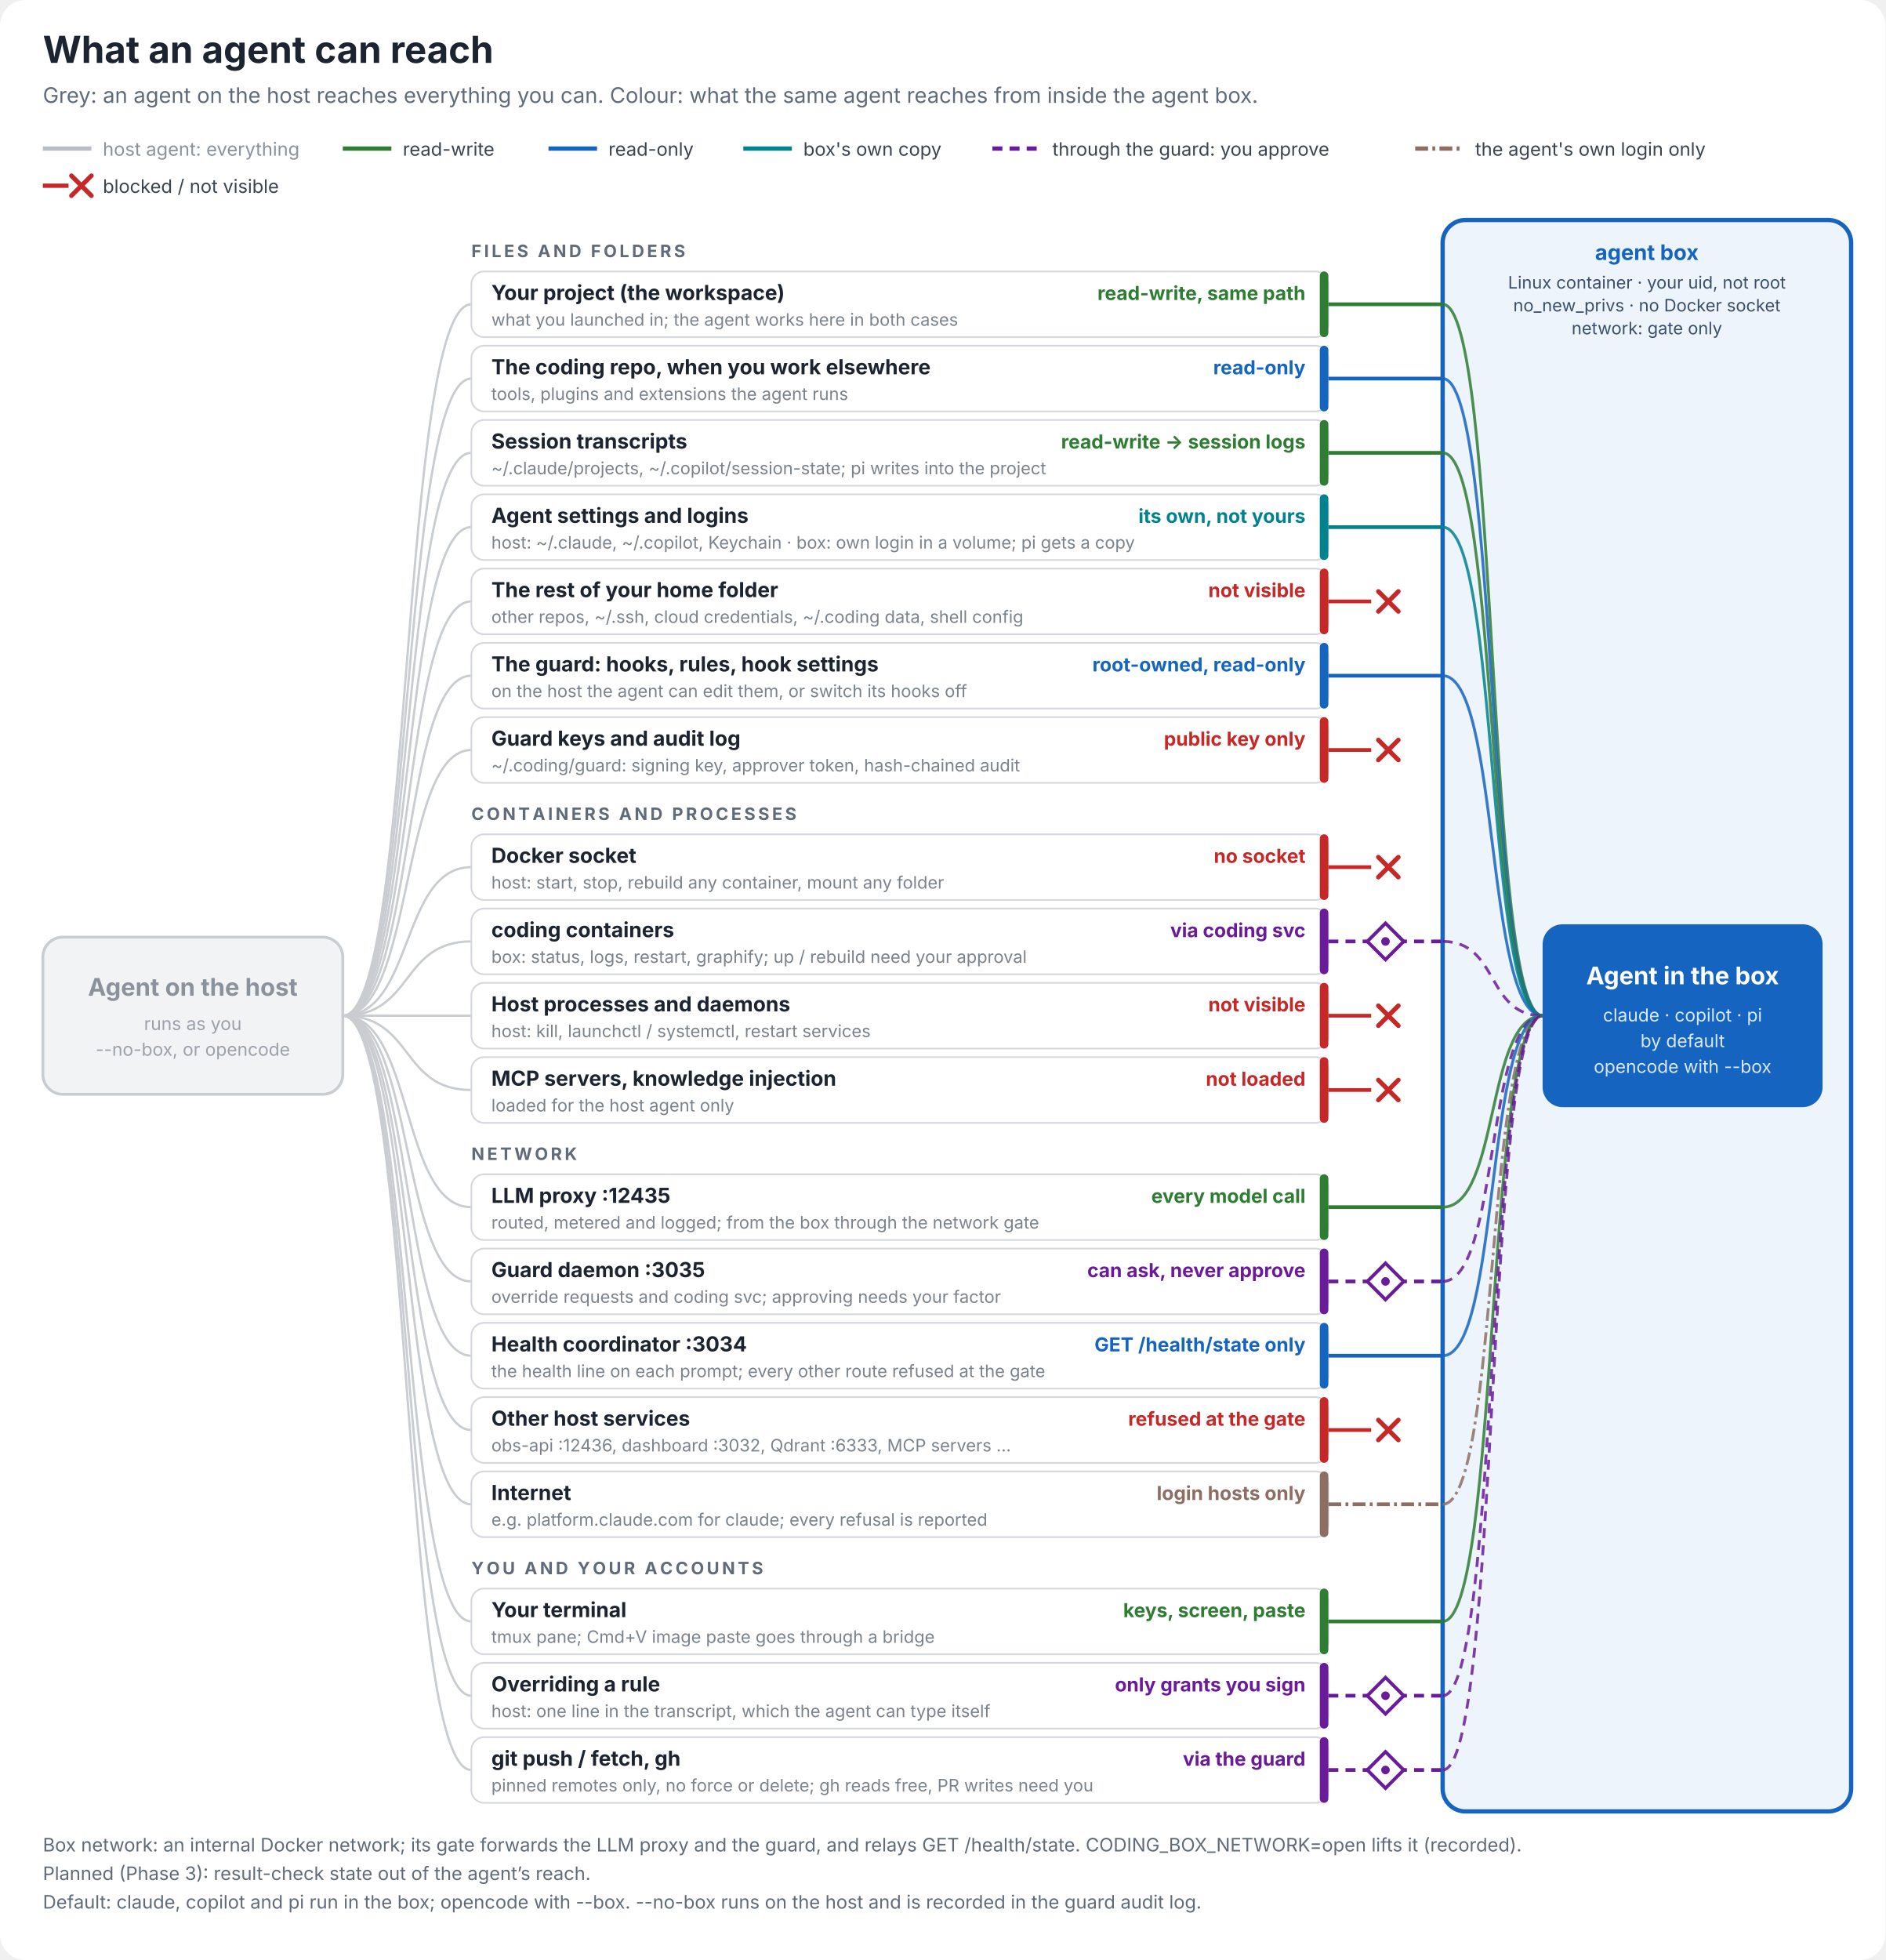
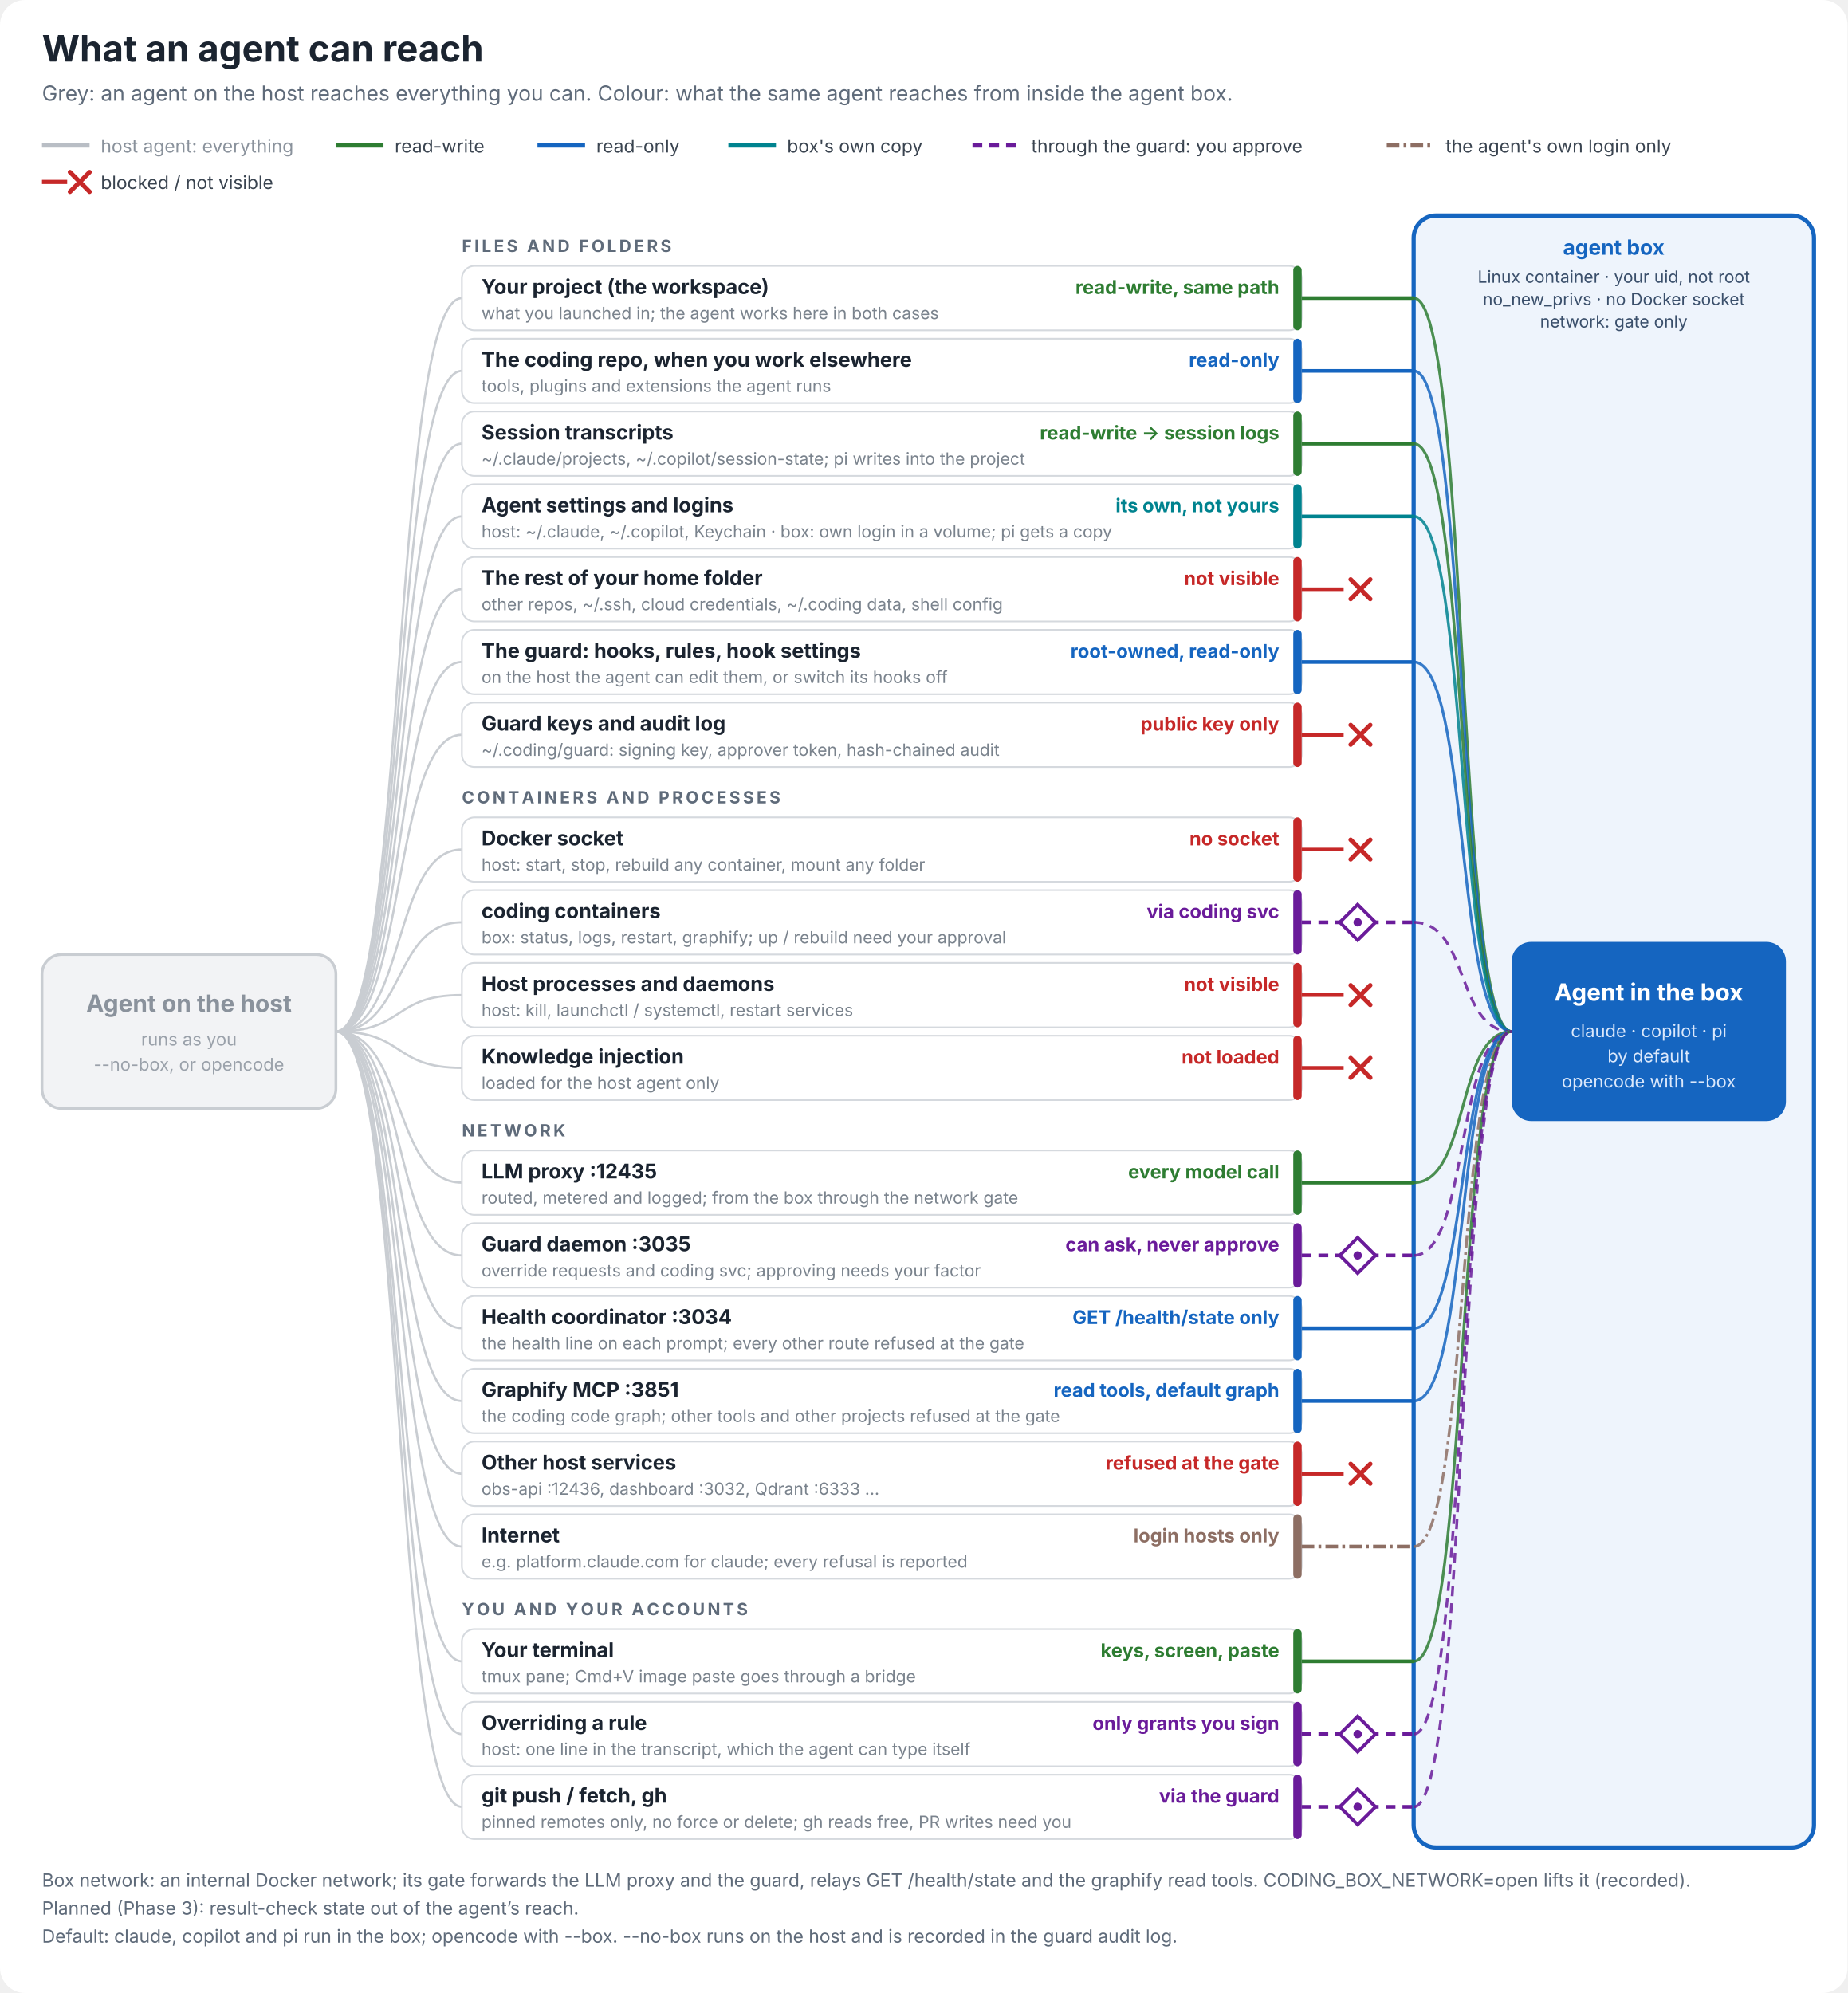
- <svg xmlns="http://www.w3.org/2000/svg" viewBox="0 0 1320 1372" width="1320" height="1372" font-family="Inter, -apple-system, 'Segoe UI', Helvetica, Arial, sans-serif" role="img" aria-labelledby="t d">
-   <rect x="0" y="0" width="1320" height="1372" rx="18" fill="#ffffff" />
+ <svg xmlns="http://www.w3.org/2000/svg" viewBox="0 0 1320 1424" width="1320" height="1424" font-family="Inter, -apple-system, 'Segoe UI', Helvetica, Arial, sans-serif" role="img" aria-labelledby="t d">
+   <rect x="0" y="0" width="1320" height="1424" rx="18" fill="#ffffff" />
  <text x="330" y="180" font-size="12" font-weight="700" fill="#5f6b7a">F I L E S   A N D   F O L D E R S</text>
  <text x="330" y="574" font-size="12" font-weight="700" fill="#5f6b7a">C O N T A I N E R S   A N D   P R O C E S S E S</text>
  <text x="330" y="812" font-size="12" font-weight="700" fill="#5f6b7a">N E T W O R K</text>
-   <text x="330" y="1102" font-size="12" font-weight="700" fill="#5f6b7a">Y O U   A N D   Y O U R   A C C O U N T S</text>
+   <text x="330" y="1154" font-size="12" font-weight="700" fill="#5f6b7a">Y O U   A N D   Y O U R   A C C O U N T S</text>
  <text x="30" y="44" font-size="26" font-weight="700" fill="#1b2430">What an agent can reach</text>
  <text x="30" y="72" font-size="15" fill="#5f6b7a">Grey: an agent on the host reaches everything you can. Colour: what the same agent reaches from inside the agent box.</text>
  <line x1="30" y1="104" x2="64" y2="104" stroke="#b9bec5" stroke-width="3" />
  <text x="72" y="109" font-size="13" fill="#8a929c">host agent: everything</text>
  <line x1="240" y1="104" x2="274" y2="104" stroke="#2e7d32" stroke-width="3" />
  <text x="282" y="109" font-size="13" fill="#3a4450">read-write</text>
  <line x1="384" y1="104" x2="418" y2="104" stroke="#1565c0" stroke-width="3" />
  <text x="426" y="109" font-size="13" fill="#3a4450">read-only</text>
  <line x1="520.4" y1="104" x2="554.4" y2="104" stroke="#00838f" stroke-width="3" />
  <text x="562.4" y="109" font-size="13" fill="#3a4450">box's own copy</text>
  <line x1="694.8" y1="104" x2="728.8" y2="104" stroke="#6a1b9a" stroke-width="3" stroke-dasharray="7 5" />
  <text x="736.8" y="109" font-size="13" fill="#3a4450">through the guard: you approve</text>
  <line x1="990.8" y1="104" x2="1024.8" y2="104" stroke="#8d6e63" stroke-width="3" stroke-dasharray="9 3 2 3" />
  <text x="1032.8" y="109" font-size="13" fill="#3a4450">the agent's own login only</text>
  <line x1="30" y1="130" x2="48" y2="130" stroke="#c62828" stroke-width="3" />
  <g stroke="#c62828" stroke-width="3.2" stroke-linecap="round">
    <line x1="50" y1="123" x2="64" y2="137" />
    <line x1="50" y1="137" x2="64" y2="123" />
  </g>
  <text x="72" y="135" font-size="13" fill="#3a4450">blocked / not visible</text>
-   <path d="M 240 711 C 290 711, 280 213, 330 213" fill="none" stroke="#c9cdd2" stroke-width="1.6" />
-   <path d="M 240 711 C 290 711, 280 265, 330 265" fill="none" stroke="#c9cdd2" stroke-width="1.6" />
-   <path d="M 240 711 C 290 711, 280 317, 330 317" fill="none" stroke="#c9cdd2" stroke-width="1.6" />
-   <path d="M 240 711 C 290 711, 280 369, 330 369" fill="none" stroke="#c9cdd2" stroke-width="1.6" />
-   <path d="M 240 711 C 290 711, 280 421, 330 421" fill="none" stroke="#c9cdd2" stroke-width="1.6" />
-   <path d="M 240 711 C 290 711, 280 473, 330 473" fill="none" stroke="#c9cdd2" stroke-width="1.6" />
-   <path d="M 240 711 C 290 711, 280 525, 330 525" fill="none" stroke="#c9cdd2" stroke-width="1.6" />
-   <path d="M 240 711 C 290 711, 280 607, 330 607" fill="none" stroke="#c9cdd2" stroke-width="1.6" />
-   <path d="M 240 711 C 290 711, 280 659, 330 659" fill="none" stroke="#c9cdd2" stroke-width="1.6" />
-   <path d="M 240 711 C 290 711, 280 711, 330 711" fill="none" stroke="#c9cdd2" stroke-width="1.6" />
-   <path d="M 240 711 C 290 711, 280 763, 330 763" fill="none" stroke="#c9cdd2" stroke-width="1.6" />
-   <path d="M 240 711 C 290 711, 280 845, 330 845" fill="none" stroke="#c9cdd2" stroke-width="1.6" />
-   <path d="M 240 711 C 290 711, 280 897, 330 897" fill="none" stroke="#c9cdd2" stroke-width="1.6" />
-   <path d="M 240 711 C 290 711, 280 949, 330 949" fill="none" stroke="#c9cdd2" stroke-width="1.6" />
-   <path d="M 240 711 C 290 711, 280 1001, 330 1001" fill="none" stroke="#c9cdd2" stroke-width="1.6" />
-   <path d="M 240 711 C 290 711, 280 1053, 330 1053" fill="none" stroke="#c9cdd2" stroke-width="1.6" />
-   <path d="M 240 711 C 290 711, 280 1135, 330 1135" fill="none" stroke="#c9cdd2" stroke-width="1.6" />
-   <path d="M 240 711 C 290 711, 280 1187, 330 1187" fill="none" stroke="#c9cdd2" stroke-width="1.6" />
-   <path d="M 240 711 C 290 711, 280 1239, 330 1239" fill="none" stroke="#c9cdd2" stroke-width="1.6" />
-   <rect x="30" y="656" width="210" height="110" rx="14" fill="#f2f3f5" stroke="#c9cdd2" stroke-width="2" />
-   <text x="135" y="697" text-anchor="middle" font-size="17" font-weight="700" fill="#8a929c">Agent on the host</text>
-   <text x="135" y="721" text-anchor="middle" font-size="12.5" fill="#9aa1aa">runs as you</text>
-   <text x="135" y="739" text-anchor="middle" font-size="12.5" fill="#9aa1aa">--no-box, or opencode</text>
-   <rect x="1010" y="154" width="286" height="1114" rx="16" fill="#eef4fc" stroke="#1565c0" stroke-width="3" />
+   <path d="M 240 737 C 290 737, 280 213, 330 213" fill="none" stroke="#c9cdd2" stroke-width="1.6" />
+   <path d="M 240 737 C 290 737, 280 265, 330 265" fill="none" stroke="#c9cdd2" stroke-width="1.6" />
+   <path d="M 240 737 C 290 737, 280 317, 330 317" fill="none" stroke="#c9cdd2" stroke-width="1.6" />
+   <path d="M 240 737 C 290 737, 280 369, 330 369" fill="none" stroke="#c9cdd2" stroke-width="1.6" />
+   <path d="M 240 737 C 290 737, 280 421, 330 421" fill="none" stroke="#c9cdd2" stroke-width="1.6" />
+   <path d="M 240 737 C 290 737, 280 473, 330 473" fill="none" stroke="#c9cdd2" stroke-width="1.6" />
+   <path d="M 240 737 C 290 737, 280 525, 330 525" fill="none" stroke="#c9cdd2" stroke-width="1.6" />
+   <path d="M 240 737 C 290 737, 280 607, 330 607" fill="none" stroke="#c9cdd2" stroke-width="1.6" />
+   <path d="M 240 737 C 290 737, 280 659, 330 659" fill="none" stroke="#c9cdd2" stroke-width="1.6" />
+   <path d="M 240 737 C 290 737, 280 711, 330 711" fill="none" stroke="#c9cdd2" stroke-width="1.6" />
+   <path d="M 240 737 C 290 737, 280 763, 330 763" fill="none" stroke="#c9cdd2" stroke-width="1.6" />
+   <path d="M 240 737 C 290 737, 280 845, 330 845" fill="none" stroke="#c9cdd2" stroke-width="1.6" />
+   <path d="M 240 737 C 290 737, 280 897, 330 897" fill="none" stroke="#c9cdd2" stroke-width="1.6" />
+   <path d="M 240 737 C 290 737, 280 949, 330 949" fill="none" stroke="#c9cdd2" stroke-width="1.6" />
+   <path d="M 240 737 C 290 737, 280 1001, 330 1001" fill="none" stroke="#c9cdd2" stroke-width="1.6" />
+   <path d="M 240 737 C 290 737, 280 1053, 330 1053" fill="none" stroke="#c9cdd2" stroke-width="1.6" />
+   <path d="M 240 737 C 290 737, 280 1105, 330 1105" fill="none" stroke="#c9cdd2" stroke-width="1.6" />
+   <path d="M 240 737 C 290 737, 280 1187, 330 1187" fill="none" stroke="#c9cdd2" stroke-width="1.6" />
+   <path d="M 240 737 C 290 737, 280 1239, 330 1239" fill="none" stroke="#c9cdd2" stroke-width="1.6" />
+   <path d="M 240 737 C 290 737, 280 1291, 330 1291" fill="none" stroke="#c9cdd2" stroke-width="1.6" />
+   <rect x="30" y="682" width="210" height="110" rx="14" fill="#f2f3f5" stroke="#c9cdd2" stroke-width="2" />
+   <text x="135" y="723" text-anchor="middle" font-size="17" font-weight="700" fill="#8a929c">Agent on the host</text>
+   <text x="135" y="747" text-anchor="middle" font-size="12.5" fill="#9aa1aa">runs as you</text>
+   <text x="135" y="765" text-anchor="middle" font-size="12.5" fill="#9aa1aa">--no-box, or opencode</text>
+   <rect x="1010" y="154" width="286" height="1166" rx="16" fill="#eef4fc" stroke="#1565c0" stroke-width="3" />
  <text x="1153" y="182" text-anchor="middle" font-size="15" font-weight="700" fill="#1565c0">agent box</text>
  <text x="1153" y="202" text-anchor="middle" font-size="12" fill="#3a4f6b">Linux container · your uid, not root</text>
  <text x="1153" y="218" text-anchor="middle" font-size="12" fill="#3a4f6b">no_new_privs · no Docker socket</text>
  <text x="1153" y="234" text-anchor="middle" font-size="12" fill="#3a4f6b">network: gate only</text>
  <rect x="330" y="190" width="600" height="46" rx="9" fill="#ffffff" stroke="#d5d9de" stroke-width="1.2" />
  <rect x="924" y="190" width="6" height="46" rx="3" fill="#2e7d32" />
  <text x="344" y="210" font-size="14.5" font-weight="700" fill="#1b2430">Your project (the workspace)</text>
  <text x="914" y="210" text-anchor="end" font-size="13.5" font-weight="700" fill="#2e7d32">read-write, same path</text>
  <text x="344" y="228" font-size="12" fill="#7a838d">what you launched in; the agent works here in both cases</text>
  <line x1="930" y1="213" x2="1010" y2="213" stroke="#2e7d32" stroke-width="2.6" />
-   <path d="M 1010 213 C 1050 213, 1040 711, 1080 711" fill="none" stroke="#2e7d32" stroke-width="2" opacity="0.85" />
+   <path d="M 1010 213 C 1050 213, 1040 737, 1080 737" fill="none" stroke="#2e7d32" stroke-width="2" opacity="0.85" />
  <rect x="330" y="242" width="600" height="46" rx="9" fill="#ffffff" stroke="#d5d9de" stroke-width="1.2" />
  <rect x="924" y="242" width="6" height="46" rx="3" fill="#1565c0" />
  <text x="344" y="262" font-size="14.5" font-weight="700" fill="#1b2430">The coding repo, when you work elsewhere</text>
  <text x="914" y="262" text-anchor="end" font-size="13.5" font-weight="700" fill="#1565c0">read-only</text>
  <text x="344" y="280" font-size="12" fill="#7a838d">tools, plugins and extensions the agent runs</text>
  <line x1="930" y1="265" x2="1010" y2="265" stroke="#1565c0" stroke-width="2.6" />
-   <path d="M 1010 265 C 1050 265, 1040 711, 1080 711" fill="none" stroke="#1565c0" stroke-width="2" opacity="0.85" />
+   <path d="M 1010 265 C 1050 265, 1040 737, 1080 737" fill="none" stroke="#1565c0" stroke-width="2" opacity="0.85" />
  <rect x="330" y="294" width="600" height="46" rx="9" fill="#ffffff" stroke="#d5d9de" stroke-width="1.2" />
  <rect x="924" y="294" width="6" height="46" rx="3" fill="#2e7d32" />
  <text x="344" y="314" font-size="14.5" font-weight="700" fill="#1b2430">Session transcripts</text>
  <text x="914" y="314" text-anchor="end" font-size="13.5" font-weight="700" fill="#2e7d32">read-write → session logs</text>
  <text x="344" y="332" font-size="12" fill="#7a838d">~/.claude/projects, ~/.copilot/session-state; pi writes into the project</text>
  <line x1="930" y1="317" x2="1010" y2="317" stroke="#2e7d32" stroke-width="2.6" />
-   <path d="M 1010 317 C 1050 317, 1040 711, 1080 711" fill="none" stroke="#2e7d32" stroke-width="2" opacity="0.85" />
+   <path d="M 1010 317 C 1050 317, 1040 737, 1080 737" fill="none" stroke="#2e7d32" stroke-width="2" opacity="0.85" />
  <rect x="330" y="346" width="600" height="46" rx="9" fill="#ffffff" stroke="#d5d9de" stroke-width="1.2" />
  <rect x="924" y="346" width="6" height="46" rx="3" fill="#00838f" />
  <text x="344" y="366" font-size="14.5" font-weight="700" fill="#1b2430">Agent settings and logins</text>
  <text x="914" y="366" text-anchor="end" font-size="13.5" font-weight="700" fill="#00838f">its own, not yours</text>
  <text x="344" y="384" font-size="12" fill="#7a838d">host: ~/.claude, ~/.copilot, Keychain · box: own login in a volume; pi gets a copy</text>
  <line x1="930" y1="369" x2="1010" y2="369" stroke="#00838f" stroke-width="2.6" />
-   <path d="M 1010 369 C 1050 369, 1040 711, 1080 711" fill="none" stroke="#00838f" stroke-width="2" opacity="0.85" />
+   <path d="M 1010 369 C 1050 369, 1040 737, 1080 737" fill="none" stroke="#00838f" stroke-width="2" opacity="0.85" />
  <rect x="330" y="398" width="600" height="46" rx="9" fill="#ffffff" stroke="#d5d9de" stroke-width="1.2" />
  <rect x="924" y="398" width="6" height="46" rx="3" fill="#c62828" />
  <text x="344" y="418" font-size="14.5" font-weight="700" fill="#1b2430">The rest of your home folder</text>
  <text x="914" y="418" text-anchor="end" font-size="13.5" font-weight="700" fill="#c62828">not visible</text>
  <text x="344" y="436" font-size="12" fill="#7a838d">other repos, ~/.ssh, cloud credentials, ~/.coding data, shell config</text>
  <line x1="930" y1="421" x2="960" y2="421" stroke="#c62828" stroke-width="2.6" />
  <g stroke="#c62828" stroke-width="3.2" stroke-linecap="round">
    <line x1="965" y1="414" x2="979" y2="428" />
    <line x1="965" y1="428" x2="979" y2="414" />
  </g>
  <rect x="330" y="450" width="600" height="46" rx="9" fill="#ffffff" stroke="#d5d9de" stroke-width="1.2" />
  <rect x="924" y="450" width="6" height="46" rx="3" fill="#1565c0" />
  <text x="344" y="470" font-size="14.5" font-weight="700" fill="#1b2430">The guard: hooks, rules, hook settings</text>
  <text x="914" y="470" text-anchor="end" font-size="13.5" font-weight="700" fill="#1565c0">root-owned, read-only</text>
  <text x="344" y="488" font-size="12" fill="#7a838d">on the host the agent can edit them, or switch its hooks off</text>
  <line x1="930" y1="473" x2="1010" y2="473" stroke="#1565c0" stroke-width="2.6" />
-   <path d="M 1010 473 C 1050 473, 1040 711, 1080 711" fill="none" stroke="#1565c0" stroke-width="2" opacity="0.85" />
+   <path d="M 1010 473 C 1050 473, 1040 737, 1080 737" fill="none" stroke="#1565c0" stroke-width="2" opacity="0.85" />
  <rect x="330" y="502" width="600" height="46" rx="9" fill="#ffffff" stroke="#d5d9de" stroke-width="1.2" />
  <rect x="924" y="502" width="6" height="46" rx="3" fill="#c62828" />
  <text x="344" y="522" font-size="14.5" font-weight="700" fill="#1b2430">Guard keys and audit log</text>
  <text x="914" y="522" text-anchor="end" font-size="13.5" font-weight="700" fill="#c62828">public key only</text>
  <text x="344" y="540" font-size="12" fill="#7a838d">~/.coding/guard: signing key, approver token, hash-chained audit</text>
  <line x1="930" y1="525" x2="960" y2="525" stroke="#c62828" stroke-width="2.6" />
  <g stroke="#c62828" stroke-width="3.2" stroke-linecap="round">
    <line x1="965" y1="518" x2="979" y2="532" />
    <line x1="965" y1="532" x2="979" y2="518" />
  </g>
  <rect x="330" y="584" width="600" height="46" rx="9" fill="#ffffff" stroke="#d5d9de" stroke-width="1.2" />
  <rect x="924" y="584" width="6" height="46" rx="3" fill="#c62828" />
  <text x="344" y="604" font-size="14.5" font-weight="700" fill="#1b2430">Docker socket</text>
  <text x="914" y="604" text-anchor="end" font-size="13.5" font-weight="700" fill="#c62828">no socket</text>
  <text x="344" y="622" font-size="12" fill="#7a838d">host: start, stop, rebuild any container, mount any folder</text>
  <line x1="930" y1="607" x2="960" y2="607" stroke="#c62828" stroke-width="2.6" />
  <g stroke="#c62828" stroke-width="3.2" stroke-linecap="round">
    <line x1="965" y1="600" x2="979" y2="614" />
    <line x1="965" y1="614" x2="979" y2="600" />
  </g>
  <rect x="330" y="636" width="600" height="46" rx="9" fill="#ffffff" stroke="#d5d9de" stroke-width="1.2" />
  <rect x="924" y="636" width="6" height="46" rx="3" fill="#6a1b9a" />
  <text x="344" y="656" font-size="14.5" font-weight="700" fill="#1b2430">coding containers</text>
  <text x="914" y="656" text-anchor="end" font-size="13.5" font-weight="700" fill="#6a1b9a">via coding svc</text>
  <text x="344" y="674" font-size="12" fill="#7a838d">box: status, logs, restart, graphify; up / rebuild need your approval</text>
  <line x1="930" y1="659" x2="1010" y2="659" stroke="#6a1b9a" stroke-width="2.6" stroke-dasharray="7 5" />
  <g>
    <rect x="961" y="650" width="18" height="18" transform="rotate(45 970 659)" fill="#ffffff" stroke="#6a1b9a" stroke-width="2.4" />
    <circle cx="970" cy="659" r="3" fill="#6a1b9a" />
  </g>
-   <path d="M 1010 659 C 1050 659, 1040 711, 1080 711" fill="none" stroke="#6a1b9a" stroke-width="2" stroke-dasharray="7 5" opacity="0.85" />
+   <path d="M 1010 659 C 1050 659, 1040 737, 1080 737" fill="none" stroke="#6a1b9a" stroke-width="2" stroke-dasharray="7 5" opacity="0.85" />
  <rect x="330" y="688" width="600" height="46" rx="9" fill="#ffffff" stroke="#d5d9de" stroke-width="1.2" />
  <rect x="924" y="688" width="6" height="46" rx="3" fill="#c62828" />
  <text x="344" y="708" font-size="14.5" font-weight="700" fill="#1b2430">Host processes and daemons</text>
  <text x="914" y="708" text-anchor="end" font-size="13.5" font-weight="700" fill="#c62828">not visible</text>
  <text x="344" y="726" font-size="12" fill="#7a838d">host: kill, launchctl / systemctl, restart services</text>
  <line x1="930" y1="711" x2="960" y2="711" stroke="#c62828" stroke-width="2.6" />
  <g stroke="#c62828" stroke-width="3.2" stroke-linecap="round">
    <line x1="965" y1="704" x2="979" y2="718" />
    <line x1="965" y1="718" x2="979" y2="704" />
  </g>
  <rect x="330" y="740" width="600" height="46" rx="9" fill="#ffffff" stroke="#d5d9de" stroke-width="1.2" />
  <rect x="924" y="740" width="6" height="46" rx="3" fill="#c62828" />
-   <text x="344" y="760" font-size="14.5" font-weight="700" fill="#1b2430">MCP servers, knowledge injection</text>
+   <text x="344" y="760" font-size="14.5" font-weight="700" fill="#1b2430">Knowledge injection</text>
  <text x="914" y="760" text-anchor="end" font-size="13.5" font-weight="700" fill="#c62828">not loaded</text>
  <text x="344" y="778" font-size="12" fill="#7a838d">loaded for the host agent only</text>
  <line x1="930" y1="763" x2="960" y2="763" stroke="#c62828" stroke-width="2.6" />
  <g stroke="#c62828" stroke-width="3.2" stroke-linecap="round">
    <line x1="965" y1="756" x2="979" y2="770" />
    <line x1="965" y1="770" x2="979" y2="756" />
  </g>
  <rect x="330" y="822" width="600" height="46" rx="9" fill="#ffffff" stroke="#d5d9de" stroke-width="1.2" />
  <rect x="924" y="822" width="6" height="46" rx="3" fill="#2e7d32" />
  <text x="344" y="842" font-size="14.5" font-weight="700" fill="#1b2430">LLM proxy  :12435</text>
  <text x="914" y="842" text-anchor="end" font-size="13.5" font-weight="700" fill="#2e7d32">every model call</text>
  <text x="344" y="860" font-size="12" fill="#7a838d">routed, metered and logged; from the box through the network gate</text>
  <line x1="930" y1="845" x2="1010" y2="845" stroke="#2e7d32" stroke-width="2.6" />
-   <path d="M 1010 845 C 1050 845, 1040 711, 1080 711" fill="none" stroke="#2e7d32" stroke-width="2" opacity="0.85" />
+   <path d="M 1010 845 C 1050 845, 1040 737, 1080 737" fill="none" stroke="#2e7d32" stroke-width="2" opacity="0.85" />
  <rect x="330" y="874" width="600" height="46" rx="9" fill="#ffffff" stroke="#d5d9de" stroke-width="1.2" />
  <rect x="924" y="874" width="6" height="46" rx="3" fill="#6a1b9a" />
  <text x="344" y="894" font-size="14.5" font-weight="700" fill="#1b2430">Guard daemon  :3035</text>
  <text x="914" y="894" text-anchor="end" font-size="13.5" font-weight="700" fill="#6a1b9a">can ask, never approve</text>
  <text x="344" y="912" font-size="12" fill="#7a838d">override requests and coding svc; approving needs your factor</text>
  <line x1="930" y1="897" x2="1010" y2="897" stroke="#6a1b9a" stroke-width="2.6" stroke-dasharray="7 5" />
  <g>
    <rect x="961" y="888" width="18" height="18" transform="rotate(45 970 897)" fill="#ffffff" stroke="#6a1b9a" stroke-width="2.4" />
    <circle cx="970" cy="897" r="3" fill="#6a1b9a" />
  </g>
-   <path d="M 1010 897 C 1050 897, 1040 711, 1080 711" fill="none" stroke="#6a1b9a" stroke-width="2" stroke-dasharray="7 5" opacity="0.85" />
+   <path d="M 1010 897 C 1050 897, 1040 737, 1080 737" fill="none" stroke="#6a1b9a" stroke-width="2" stroke-dasharray="7 5" opacity="0.85" />
  <rect x="330" y="926" width="600" height="46" rx="9" fill="#ffffff" stroke="#d5d9de" stroke-width="1.2" />
  <rect x="924" y="926" width="6" height="46" rx="3" fill="#1565c0" />
  <text x="344" y="946" font-size="14.5" font-weight="700" fill="#1b2430">Health coordinator  :3034</text>
  <text x="914" y="946" text-anchor="end" font-size="13.5" font-weight="700" fill="#1565c0">GET /health/state only</text>
  <text x="344" y="964" font-size="12" fill="#7a838d">the health line on each prompt; every other route refused at the gate</text>
  <line x1="930" y1="949" x2="1010" y2="949" stroke="#1565c0" stroke-width="2.6" />
-   <path d="M 1010 949 C 1050 949, 1040 711, 1080 711" fill="none" stroke="#1565c0" stroke-width="2" opacity="0.85" />
+   <path d="M 1010 949 C 1050 949, 1040 737, 1080 737" fill="none" stroke="#1565c0" stroke-width="2" opacity="0.85" />
  <rect x="330" y="978" width="600" height="46" rx="9" fill="#ffffff" stroke="#d5d9de" stroke-width="1.2" />
-   <rect x="924" y="978" width="6" height="46" rx="3" fill="#c62828" />
-   <text x="344" y="998" font-size="14.5" font-weight="700" fill="#1b2430">Other host services</text>
-   <text x="914" y="998" text-anchor="end" font-size="13.5" font-weight="700" fill="#c62828">refused at the gate</text>
-   <text x="344" y="1016" font-size="12" fill="#7a838d">obs-api :12436, dashboard :3032, Qdrant :6333, MCP servers …</text>
-   <line x1="930" y1="1001" x2="960" y2="1001" stroke="#c62828" stroke-width="2.6" />
-   <g stroke="#c62828" stroke-width="3.2" stroke-linecap="round">
-     <line x1="965" y1="994" x2="979" y2="1008" />
-     <line x1="965" y1="1008" x2="979" y2="994" />
-   </g>
+   <rect x="924" y="978" width="6" height="46" rx="3" fill="#1565c0" />
+   <text x="344" y="998" font-size="14.5" font-weight="700" fill="#1b2430">Graphify MCP  :3851</text>
+   <text x="914" y="998" text-anchor="end" font-size="13.5" font-weight="700" fill="#1565c0">read tools, default graph</text>
+   <text x="344" y="1016" font-size="12" fill="#7a838d">the coding code graph; other tools and other projects refused at the gate</text>
+   <line x1="930" y1="1001" x2="1010" y2="1001" stroke="#1565c0" stroke-width="2.6" />
+   <path d="M 1010 1001 C 1050 1001, 1040 737, 1080 737" fill="none" stroke="#1565c0" stroke-width="2" opacity="0.85" />
  <rect x="330" y="1030" width="600" height="46" rx="9" fill="#ffffff" stroke="#d5d9de" stroke-width="1.2" />
-   <rect x="924" y="1030" width="6" height="46" rx="3" fill="#8d6e63" />
-   <text x="344" y="1050" font-size="14.5" font-weight="700" fill="#1b2430">Internet</text>
-   <text x="914" y="1050" text-anchor="end" font-size="13.5" font-weight="700" fill="#8d6e63">login hosts only</text>
-   <text x="344" y="1068" font-size="12" fill="#7a838d">e.g. platform.claude.com for claude; every refusal is reported</text>
-   <line x1="930" y1="1053" x2="1010" y2="1053" stroke="#8d6e63" stroke-width="2.6" stroke-dasharray="9 3 2 3" />
-   <path d="M 1010 1053 C 1050 1053, 1040 711, 1080 711" fill="none" stroke="#8d6e63" stroke-width="2" stroke-dasharray="9 3 2 3" opacity="0.85" />
-   <rect x="330" y="1112" width="600" height="46" rx="9" fill="#ffffff" stroke="#d5d9de" stroke-width="1.2" />
-   <rect x="924" y="1112" width="6" height="46" rx="3" fill="#2e7d32" />
-   <text x="344" y="1132" font-size="14.5" font-weight="700" fill="#1b2430">Your terminal</text>
-   <text x="914" y="1132" text-anchor="end" font-size="13.5" font-weight="700" fill="#2e7d32">keys, screen, paste</text>
-   <text x="344" y="1150" font-size="12" fill="#7a838d">tmux pane; Cmd+V image paste goes through a bridge</text>
-   <line x1="930" y1="1135" x2="1010" y2="1135" stroke="#2e7d32" stroke-width="2.6" />
-   <path d="M 1010 1135 C 1050 1135, 1040 711, 1080 711" fill="none" stroke="#2e7d32" stroke-width="2" opacity="0.85" />
+   <rect x="924" y="1030" width="6" height="46" rx="3" fill="#c62828" />
+   <text x="344" y="1050" font-size="14.5" font-weight="700" fill="#1b2430">Other host services</text>
+   <text x="914" y="1050" text-anchor="end" font-size="13.5" font-weight="700" fill="#c62828">refused at the gate</text>
+   <text x="344" y="1068" font-size="12" fill="#7a838d">obs-api :12436, dashboard :3032, Qdrant :6333 …</text>
+   <line x1="930" y1="1053" x2="960" y2="1053" stroke="#c62828" stroke-width="2.6" />
+   <g stroke="#c62828" stroke-width="3.2" stroke-linecap="round">
+     <line x1="965" y1="1046" x2="979" y2="1060" />
+     <line x1="965" y1="1060" x2="979" y2="1046" />
+   </g>
+   <rect x="330" y="1082" width="600" height="46" rx="9" fill="#ffffff" stroke="#d5d9de" stroke-width="1.2" />
+   <rect x="924" y="1082" width="6" height="46" rx="3" fill="#8d6e63" />
+   <text x="344" y="1102" font-size="14.5" font-weight="700" fill="#1b2430">Internet</text>
+   <text x="914" y="1102" text-anchor="end" font-size="13.5" font-weight="700" fill="#8d6e63">login hosts only</text>
+   <text x="344" y="1120" font-size="12" fill="#7a838d">e.g. platform.claude.com for claude; every refusal is reported</text>
+   <line x1="930" y1="1105" x2="1010" y2="1105" stroke="#8d6e63" stroke-width="2.6" stroke-dasharray="9 3 2 3" />
+   <path d="M 1010 1105 C 1050 1105, 1040 737, 1080 737" fill="none" stroke="#8d6e63" stroke-width="2" stroke-dasharray="9 3 2 3" opacity="0.85" />
  <rect x="330" y="1164" width="600" height="46" rx="9" fill="#ffffff" stroke="#d5d9de" stroke-width="1.2" />
-   <rect x="924" y="1164" width="6" height="46" rx="3" fill="#6a1b9a" />
-   <text x="344" y="1184" font-size="14.5" font-weight="700" fill="#1b2430">Overriding a rule</text>
-   <text x="914" y="1184" text-anchor="end" font-size="13.5" font-weight="700" fill="#6a1b9a">only grants you sign</text>
-   <text x="344" y="1202" font-size="12" fill="#7a838d">host: one line in the transcript, which the agent can type itself</text>
-   <line x1="930" y1="1187" x2="1010" y2="1187" stroke="#6a1b9a" stroke-width="2.6" stroke-dasharray="7 5" />
-   <g>
-     <rect x="961" y="1178" width="18" height="18" transform="rotate(45 970 1187)" fill="#ffffff" stroke="#6a1b9a" stroke-width="2.4" />
-     <circle cx="970" cy="1187" r="3" fill="#6a1b9a" />
-   </g>
-   <path d="M 1010 1187 C 1050 1187, 1040 711, 1080 711" fill="none" stroke="#6a1b9a" stroke-width="2" stroke-dasharray="7 5" opacity="0.85" />
+   <rect x="924" y="1164" width="6" height="46" rx="3" fill="#2e7d32" />
+   <text x="344" y="1184" font-size="14.5" font-weight="700" fill="#1b2430">Your terminal</text>
+   <text x="914" y="1184" text-anchor="end" font-size="13.5" font-weight="700" fill="#2e7d32">keys, screen, paste</text>
+   <text x="344" y="1202" font-size="12" fill="#7a838d">tmux pane; Cmd+V image paste goes through a bridge</text>
+   <line x1="930" y1="1187" x2="1010" y2="1187" stroke="#2e7d32" stroke-width="2.6" />
+   <path d="M 1010 1187 C 1050 1187, 1040 737, 1080 737" fill="none" stroke="#2e7d32" stroke-width="2" opacity="0.85" />
  <rect x="330" y="1216" width="600" height="46" rx="9" fill="#ffffff" stroke="#d5d9de" stroke-width="1.2" />
  <rect x="924" y="1216" width="6" height="46" rx="3" fill="#6a1b9a" />
-   <text x="344" y="1236" font-size="14.5" font-weight="700" fill="#1b2430">git push / fetch, gh</text>
-   <text x="914" y="1236" text-anchor="end" font-size="13.5" font-weight="700" fill="#6a1b9a">via the guard</text>
-   <text x="344" y="1254" font-size="12" fill="#7a838d">pinned remotes only, no force or delete; gh reads free, PR writes need you</text>
+   <text x="344" y="1236" font-size="14.5" font-weight="700" fill="#1b2430">Overriding a rule</text>
+   <text x="914" y="1236" text-anchor="end" font-size="13.5" font-weight="700" fill="#6a1b9a">only grants you sign</text>
+   <text x="344" y="1254" font-size="12" fill="#7a838d">host: one line in the transcript, which the agent can type itself</text>
  <line x1="930" y1="1239" x2="1010" y2="1239" stroke="#6a1b9a" stroke-width="2.6" stroke-dasharray="7 5" />
  <g>
    <rect x="961" y="1230" width="18" height="18" transform="rotate(45 970 1239)" fill="#ffffff" stroke="#6a1b9a" stroke-width="2.4" />
    <circle cx="970" cy="1239" r="3" fill="#6a1b9a" />
  </g>
-   <path d="M 1010 1239 C 1050 1239, 1040 711, 1080 711" fill="none" stroke="#6a1b9a" stroke-width="2" stroke-dasharray="7 5" opacity="0.85" />
-   <rect x="1080" y="647" width="196" height="128" rx="14" fill="#1565c0" />
-   <text x="1178" y="689" text-anchor="middle" font-size="17" font-weight="700" fill="#ffffff">Agent in the box</text>
-   <text x="1178" y="715" text-anchor="middle" font-size="12.5" fill="#dbe8fb">claude · copilot · pi</text>
-   <text x="1178" y="733" text-anchor="middle" font-size="12.5" fill="#dbe8fb">by default</text>
-   <text x="1178" y="751" text-anchor="middle" font-size="12.5" fill="#dbe8fb">opencode with --box</text>
-   <text x="30" y="1296" font-size="13" fill="#5f6b7a">Box network: an internal Docker network; its gate forwards the LLM proxy and the guard, and relays GET /health/state. CODING_BOX_NETWORK=open lifts it (recorded).</text>
-   <text x="30" y="1316" font-size="13" fill="#5f6b7a">Planned (Phase 3): result-check state out of the agent’s reach.</text>
-   <text x="30" y="1336" font-size="13" fill="#5f6b7a">Default: claude, copilot and pi run in the box; opencode with --box. --no-box runs on the host and is recorded in the guard audit log.</text>
+   <path d="M 1010 1239 C 1050 1239, 1040 737, 1080 737" fill="none" stroke="#6a1b9a" stroke-width="2" stroke-dasharray="7 5" opacity="0.85" />
+   <rect x="330" y="1268" width="600" height="46" rx="9" fill="#ffffff" stroke="#d5d9de" stroke-width="1.2" />
+   <rect x="924" y="1268" width="6" height="46" rx="3" fill="#6a1b9a" />
+   <text x="344" y="1288" font-size="14.5" font-weight="700" fill="#1b2430">git push / fetch, gh</text>
+   <text x="914" y="1288" text-anchor="end" font-size="13.5" font-weight="700" fill="#6a1b9a">via the guard</text>
+   <text x="344" y="1306" font-size="12" fill="#7a838d">pinned remotes only, no force or delete; gh reads free, PR writes need you</text>
+   <line x1="930" y1="1291" x2="1010" y2="1291" stroke="#6a1b9a" stroke-width="2.6" stroke-dasharray="7 5" />
+   <g>
+     <rect x="961" y="1282" width="18" height="18" transform="rotate(45 970 1291)" fill="#ffffff" stroke="#6a1b9a" stroke-width="2.4" />
+     <circle cx="970" cy="1291" r="3" fill="#6a1b9a" />
+   </g>
+   <path d="M 1010 1291 C 1050 1291, 1040 737, 1080 737" fill="none" stroke="#6a1b9a" stroke-width="2" stroke-dasharray="7 5" opacity="0.85" />
+   <rect x="1080" y="673" width="196" height="128" rx="14" fill="#1565c0" />
+   <text x="1178" y="715" text-anchor="middle" font-size="17" font-weight="700" fill="#ffffff">Agent in the box</text>
+   <text x="1178" y="741" text-anchor="middle" font-size="12.5" fill="#dbe8fb">claude · copilot · pi</text>
+   <text x="1178" y="759" text-anchor="middle" font-size="12.5" fill="#dbe8fb">by default</text>
+   <text x="1178" y="777" text-anchor="middle" font-size="12.5" fill="#dbe8fb">opencode with --box</text>
+   <text x="30" y="1348" font-size="13" fill="#5f6b7a">Box network: an internal Docker network; its gate forwards the LLM proxy and the guard, relays GET /health/state and the graphify read tools. CODING_BOX_NETWORK=open lifts it (recorded).</text>
+   <text x="30" y="1368" font-size="13" fill="#5f6b7a">Planned (Phase 3): result-check state out of the agent’s reach.</text>
+   <text x="30" y="1388" font-size="13" fill="#5f6b7a">Default: claude, copilot and pi run in the box; opencode with --box. --no-box runs on the host and is recorded in the guard audit log.</text>
</svg>
